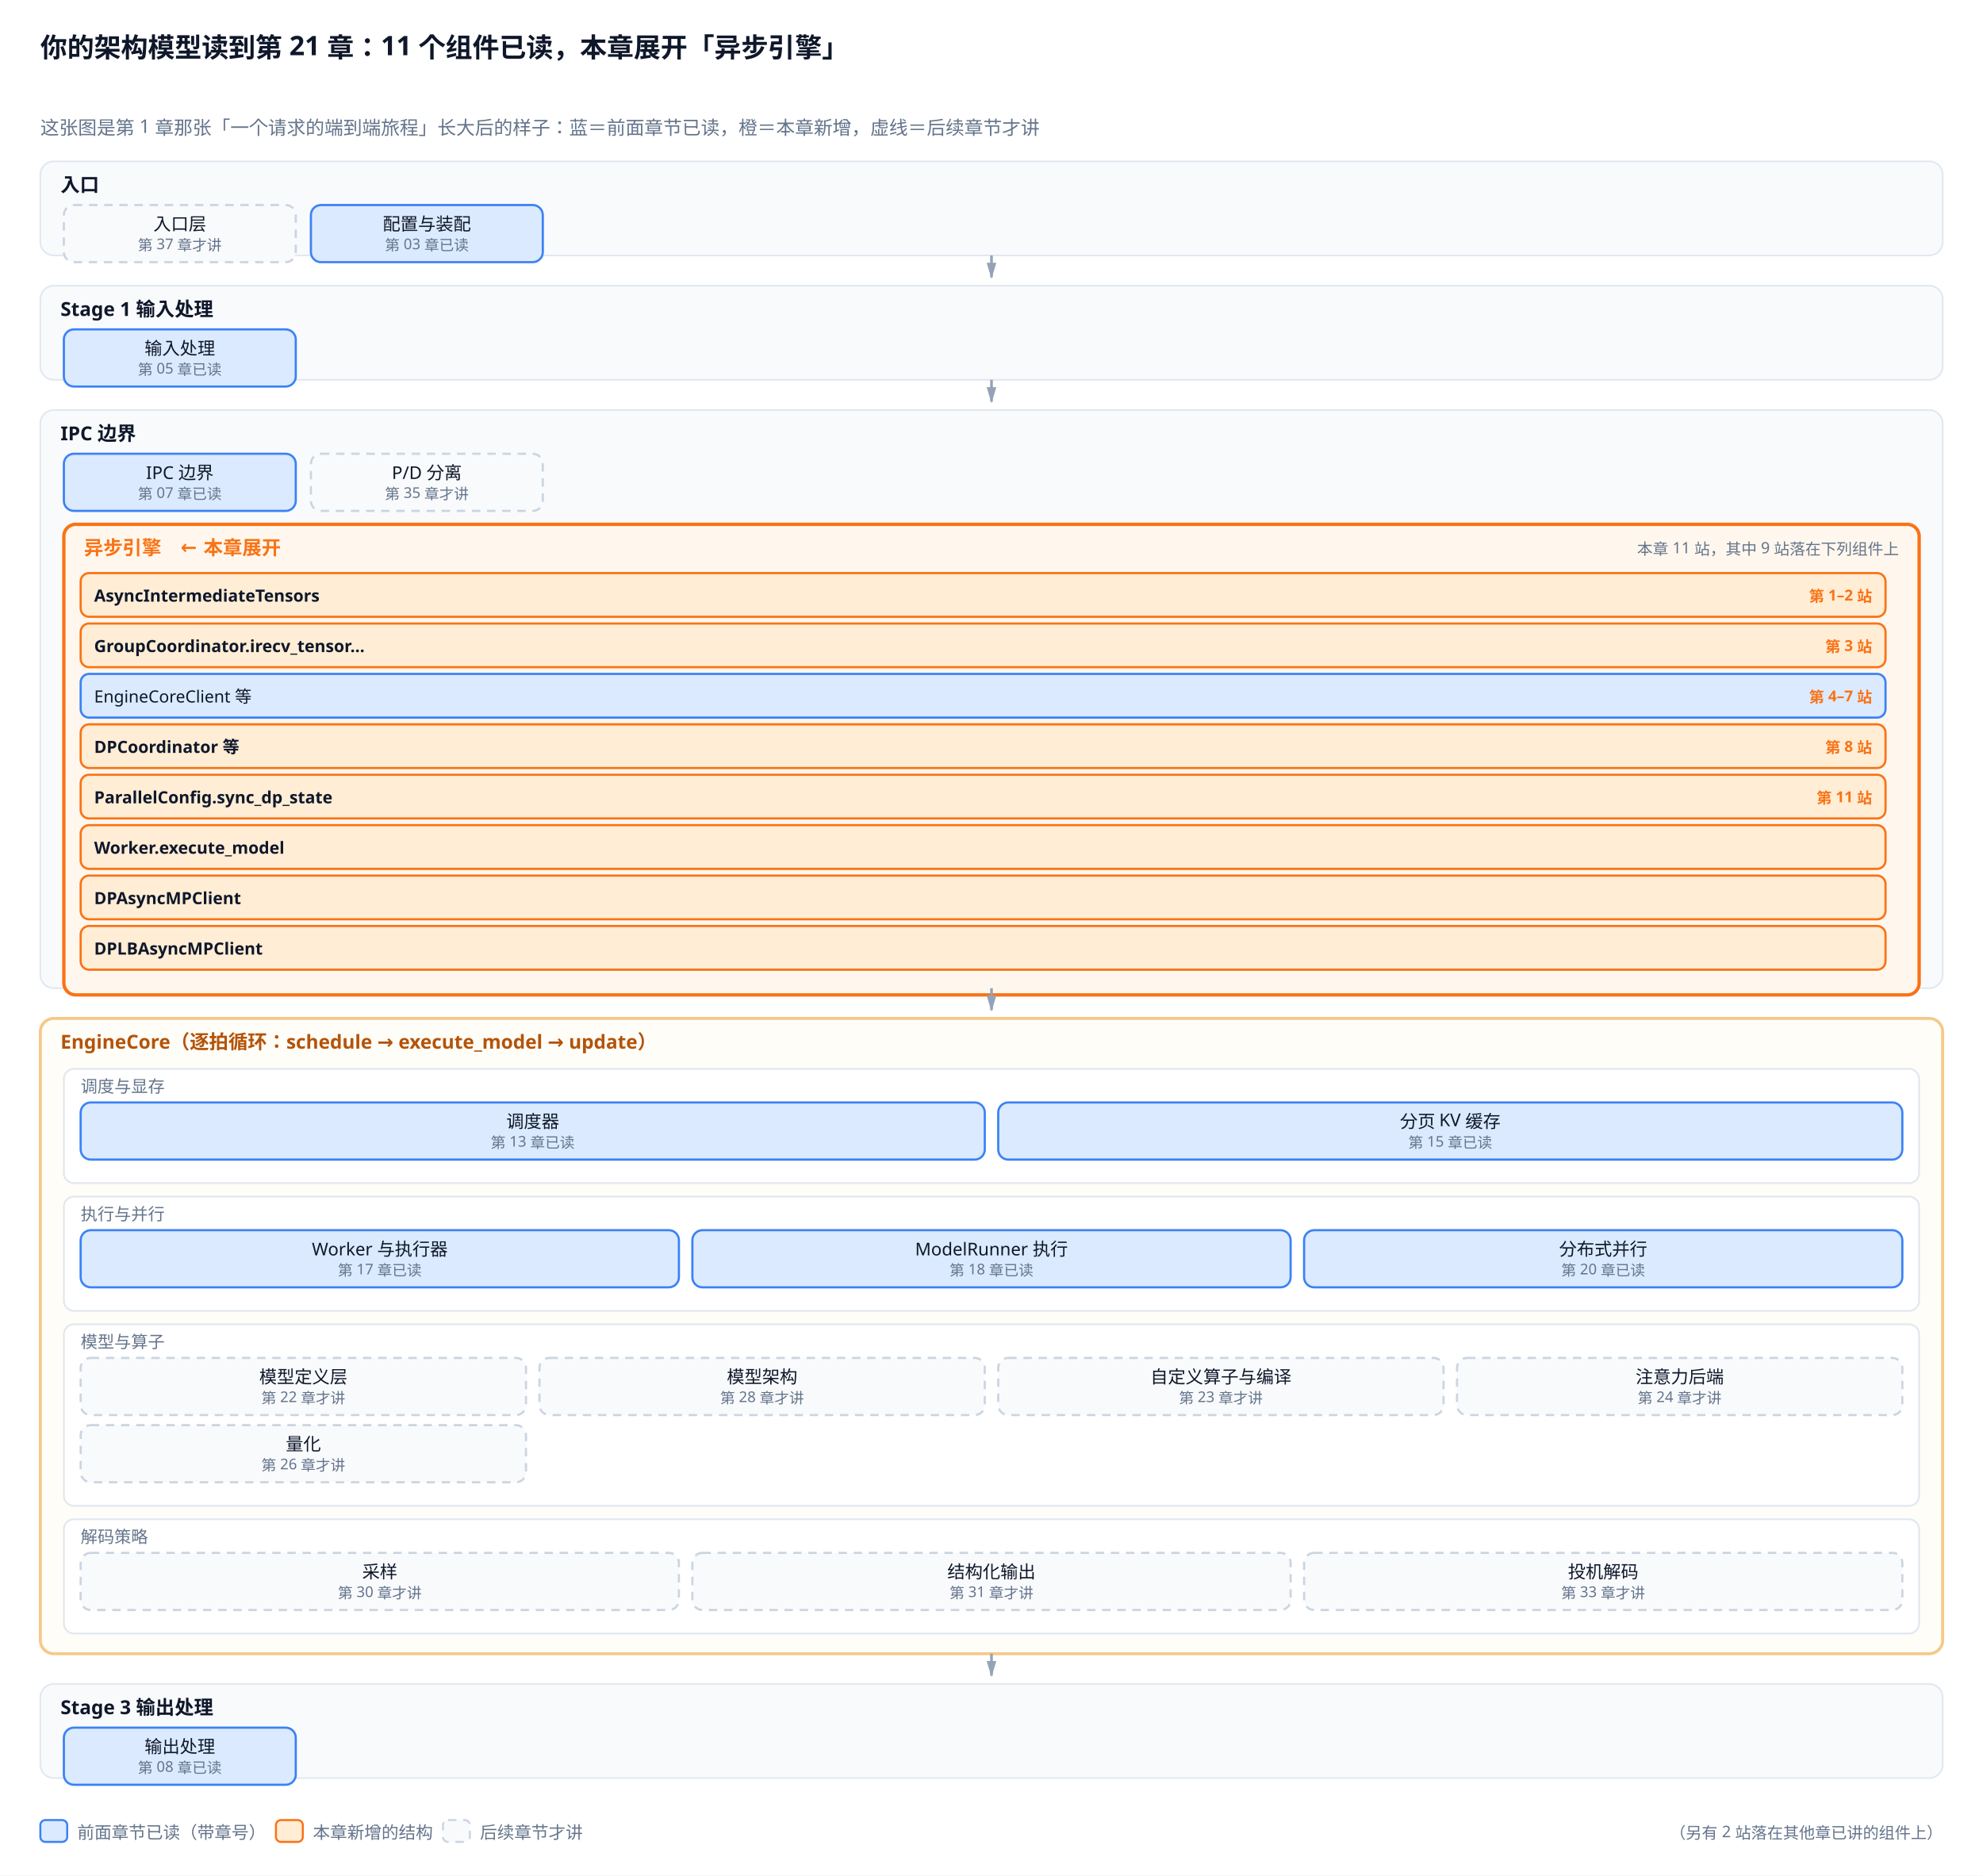
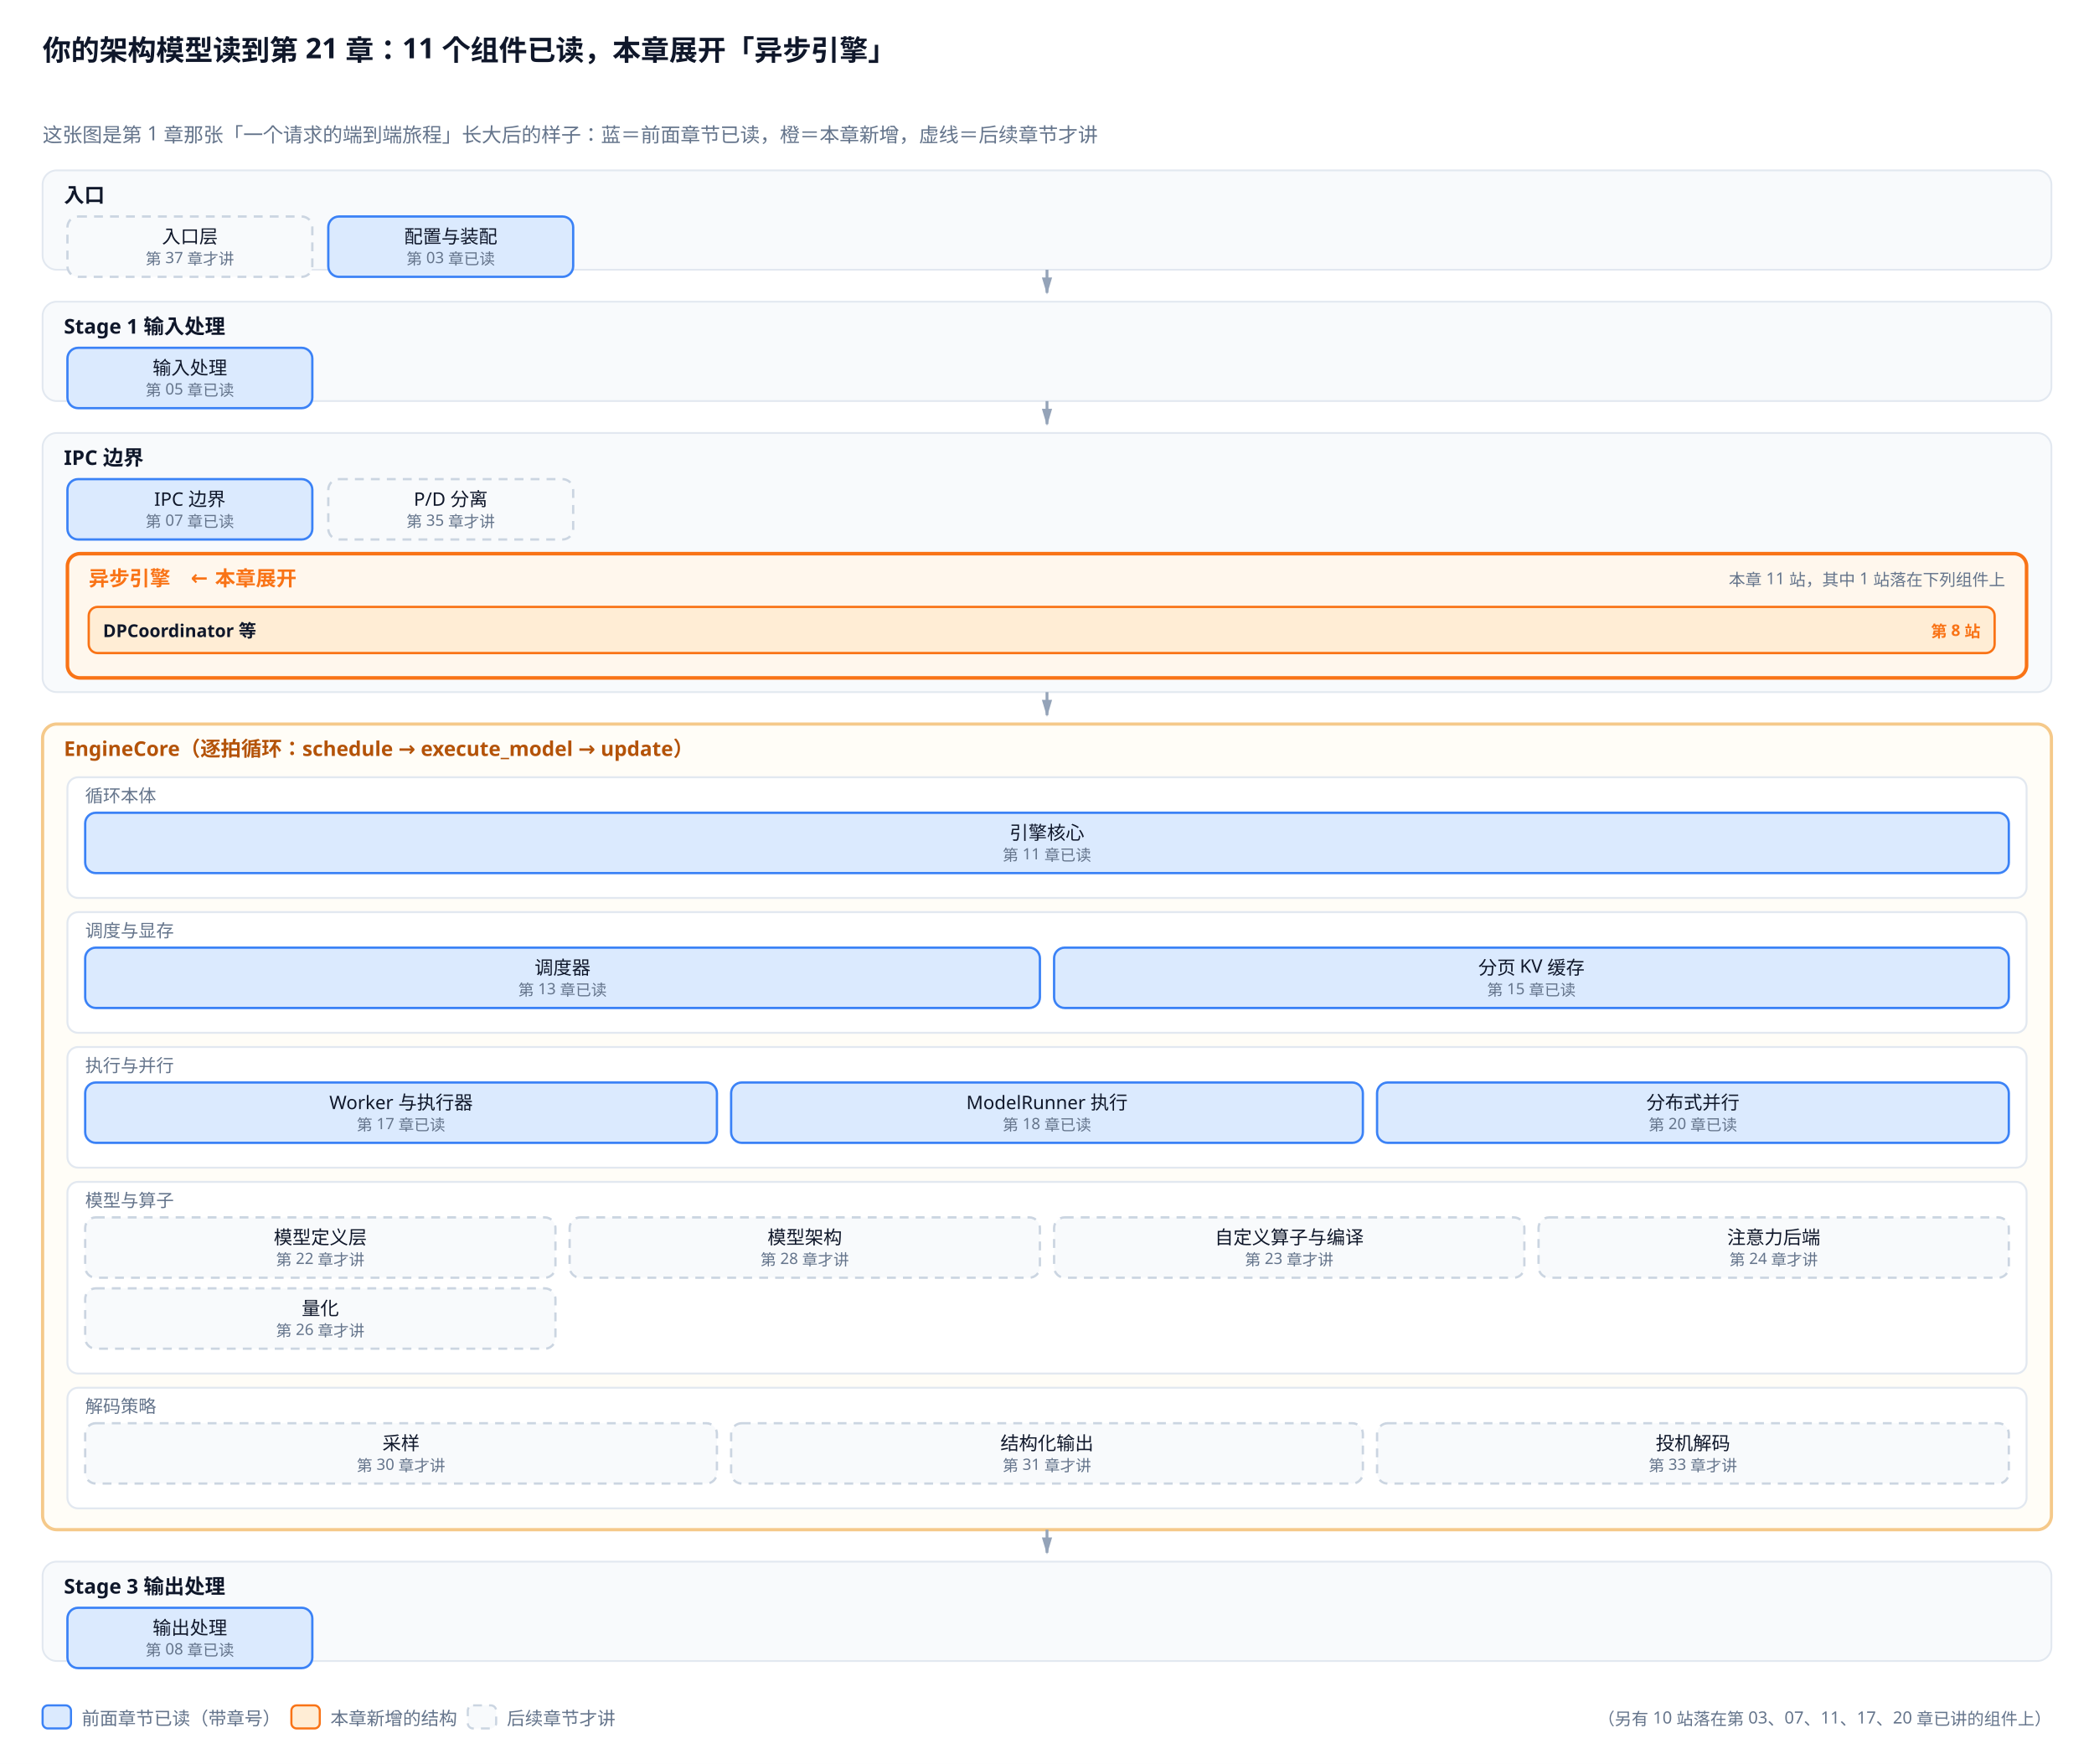
- <svg xmlns="http://www.w3.org/2000/svg" viewBox="0 0 1180 1116">
+ <svg xmlns="http://www.w3.org/2000/svg" viewBox="0 0 1180 994">
  <defs>
    <marker id="a" viewBox="0 0 10 6" refX="9" refY="3" markerWidth="6" markerHeight="4" orient="auto">
      <path d="M0,0 L10,3 L0,6 Z" fill="#94a3b8" />
    </marker>
    <marker id="a2" viewBox="0 0 10 6" refX="9" refY="3" markerWidth="6" markerHeight="4" orient="auto">
      <path d="M0,0 L10,3 L0,6 Z" fill="#f97316" />
    </marker>
  </defs>
-   <rect width="1180" height="1116" fill="white" />
+   <rect width="1180" height="994" fill="white" />
  <text x="24" y="34" font-family="sans-serif" font-size="16" fill="#0f172a" font-weight="bold">你的架构模型读到第 21 章：11 个组件已读，本章展开「异步引擎」</text>
  <text x="24.0" y="80.0" font-family="sans-serif" font-size="11.2" fill="#64748b" text-anchor="start">这张图是第 1 章那张「一个请求的端到端旅程」长大后的样子：蓝＝前面章节已读，橙＝本章新增，虚线＝后续章节才讲</text>
  <rect x="24.0" y="96.0" width="1132.0" height="56.0" rx="8" fill="#f8fafc" stroke="#e2e8f0" stroke-width="1.0" />
  <text x="36.0" y="114.0" font-family="sans-serif" font-size="11.5" fill="#0f172a" text-anchor="start" font-weight="bold">入口</text>
  <rect x="38.0" y="122.0" width="138.0" height="34.0" rx="6" fill="#f8fafc" stroke="#cbd5e1" stroke-width="1.3" stroke-dasharray="5,4" />
  <text x="107.0" y="137.0" font-family="sans-serif" font-size="10.5" fill="#0f172a" text-anchor="middle">入口层</text>
  <text x="107.0" y="149.0" font-family="sans-serif" font-size="8.8" fill="#64748b" text-anchor="middle">第 37 章才讲</text>
  <rect x="185.0" y="122.0" width="138.0" height="34.0" rx="6" fill="#dbeafe" stroke="#3b82f6" stroke-width="1.3" />
  <text x="254.0" y="137.0" font-family="sans-serif" font-size="10.5" fill="#0f172a" text-anchor="middle">配置与装配</text>
  <text x="254.0" y="149.0" font-family="sans-serif" font-size="8.8" fill="#64748b" text-anchor="middle">第 03 章已读</text>
  <path d="M590.0,152.0 L590.0,165.0" stroke="#94a3b8" stroke-width="1.6" marker-end="url(#a)" />
  <rect x="24.0" y="170.0" width="1132.0" height="56.0" rx="8" fill="#f8fafc" stroke="#e2e8f0" stroke-width="1.0" />
  <text x="36.0" y="188.0" font-family="sans-serif" font-size="11.5" fill="#0f172a" text-anchor="start" font-weight="bold">Stage 1 输入处理</text>
  <rect x="38.0" y="196.0" width="138.0" height="34.0" rx="6" fill="#dbeafe" stroke="#3b82f6" stroke-width="1.3" />
  <text x="107.0" y="211.0" font-family="sans-serif" font-size="10.5" fill="#0f172a" text-anchor="middle">输入处理</text>
  <text x="107.0" y="223.0" font-family="sans-serif" font-size="8.8" fill="#64748b" text-anchor="middle">第 05 章已读</text>
  <path d="M590.0,226.0 L590.0,239.0" stroke="#94a3b8" stroke-width="1.6" marker-end="url(#a)" />
-   <rect x="24.0" y="244.0" width="1132.0" height="344.0" rx="8" fill="#f8fafc" stroke="#e2e8f0" stroke-width="1.0" />
+   <rect x="24.0" y="244.0" width="1132.0" height="146.0" rx="8" fill="#f8fafc" stroke="#e2e8f0" stroke-width="1.0" />
  <text x="36.0" y="262.0" font-family="sans-serif" font-size="11.5" fill="#0f172a" text-anchor="start" font-weight="bold">IPC 边界</text>
  <rect x="38.0" y="270.0" width="138.0" height="34.0" rx="6" fill="#dbeafe" stroke="#3b82f6" stroke-width="1.3" />
  <text x="107.0" y="285.0" font-family="sans-serif" font-size="10.5" fill="#0f172a" text-anchor="middle">IPC 边界</text>
  <text x="107.0" y="297.0" font-family="sans-serif" font-size="8.8" fill="#64748b" text-anchor="middle">第 07 章已读</text>
  <rect x="185.0" y="270.0" width="138.0" height="34.0" rx="6" fill="#f8fafc" stroke="#cbd5e1" stroke-width="1.3" stroke-dasharray="5,4" />
  <text x="254.0" y="285.0" font-family="sans-serif" font-size="10.5" fill="#0f172a" text-anchor="middle">P/D 分离</text>
  <text x="254.0" y="297.0" font-family="sans-serif" font-size="8.8" fill="#64748b" text-anchor="middle">第 35 章才讲</text>
-   <rect x="38.0" y="312.0" width="1104.0" height="280.0" rx="7" fill="#fff7ed" stroke="#f97316" stroke-width="2.0" />
+   <rect x="38.0" y="312.0" width="1104.0" height="70.0" rx="7" fill="#fff7ed" stroke="#f97316" stroke-width="2.0" />
  <text x="50.0" y="330.0" font-family="sans-serif" font-size="11.5" fill="#f97316" text-anchor="start" font-weight="bold">异步引擎　← 本章展开</text>
-   <text x="1130.0" y="330.0" font-family="sans-serif" font-size="9.3" fill="#64748b" text-anchor="end">本章 11 站，其中 9 站落在下列组件上</text>
-   <rect x="48.0" y="341.0" width="1074.0" height="26.0" rx="5" fill="#ffedd5" stroke="#f97316" stroke-width="1.3" />
-   <text x="56.0" y="358.0" font-family="sans-serif" font-size="10" fill="#0f172a" text-anchor="start" font-weight="bold">AsyncIntermediateTensors</text>
-   <text x="1114.0" y="358.0" font-family="sans-serif" font-size="9" fill="#f97316" text-anchor="end" font-weight="bold">第 1–2 站</text>
-   <rect x="48.0" y="371.0" width="1074.0" height="26.0" rx="5" fill="#ffedd5" stroke="#f97316" stroke-width="1.3" />
-   <text x="56.0" y="388.0" font-family="sans-serif" font-size="10" fill="#0f172a" text-anchor="start" font-weight="bold">GroupCoordinator.irecv_tensor…</text>
-   <text x="1114.0" y="388.0" font-family="sans-serif" font-size="9" fill="#f97316" text-anchor="end" font-weight="bold">第 3 站</text>
-   <rect x="48.0" y="401.0" width="1074.0" height="26.0" rx="5" fill="#dbeafe" stroke="#3b82f6" stroke-width="1.3" />
-   <text x="56.0" y="418.0" font-family="sans-serif" font-size="10" fill="#0f172a" text-anchor="start">EngineCoreClient 等</text>
-   <text x="1114.0" y="418.0" font-family="sans-serif" font-size="9" fill="#f97316" text-anchor="end" font-weight="bold">第 4–7 站</text>
-   <rect x="48.0" y="431.0" width="1074.0" height="26.0" rx="5" fill="#ffedd5" stroke="#f97316" stroke-width="1.3" />
-   <text x="56.0" y="448.0" font-family="sans-serif" font-size="10" fill="#0f172a" text-anchor="start" font-weight="bold">DPCoordinator 等</text>
-   <text x="1114.0" y="448.0" font-family="sans-serif" font-size="9" fill="#f97316" text-anchor="end" font-weight="bold">第 8 站</text>
-   <rect x="48.0" y="461.0" width="1074.0" height="26.0" rx="5" fill="#ffedd5" stroke="#f97316" stroke-width="1.3" />
-   <text x="56.0" y="478.0" font-family="sans-serif" font-size="10" fill="#0f172a" text-anchor="start" font-weight="bold">ParallelConfig.sync_dp_state</text>
-   <text x="1114.0" y="478.0" font-family="sans-serif" font-size="9" fill="#f97316" text-anchor="end" font-weight="bold">第 11 站</text>
-   <rect x="48.0" y="491.0" width="1074.0" height="26.0" rx="5" fill="#ffedd5" stroke="#f97316" stroke-width="1.3" />
-   <text x="56.0" y="508.0" font-family="sans-serif" font-size="10" fill="#0f172a" text-anchor="start" font-weight="bold">Worker.execute_model</text>
-   <rect x="48.0" y="521.0" width="1074.0" height="26.0" rx="5" fill="#ffedd5" stroke="#f97316" stroke-width="1.3" />
-   <text x="56.0" y="538.0" font-family="sans-serif" font-size="10" fill="#0f172a" text-anchor="start" font-weight="bold">DPAsyncMPClient</text>
-   <rect x="48.0" y="551.0" width="1074.0" height="26.0" rx="5" fill="#ffedd5" stroke="#f97316" stroke-width="1.3" />
-   <text x="56.0" y="568.0" font-family="sans-serif" font-size="10" fill="#0f172a" text-anchor="start" font-weight="bold">DPLBAsyncMPClient</text>
-   <path d="M590.0,588.0 L590.0,601.0" stroke="#94a3b8" stroke-width="1.6" marker-end="url(#a)" />
-   <rect x="24.0" y="606.0" width="1132.0" height="378.0" rx="8" fill="#fffdf7" stroke="#f5c98a" stroke-width="1.8" />
-   <text x="36.0" y="624.0" font-family="sans-serif" font-size="11.5" fill="#b45309" text-anchor="start" font-weight="bold">EngineCore（逐拍循环：schedule → execute_model → update）</text>
-   <rect x="38.0" y="636.0" width="1104.0" height="68.0" rx="6" fill="#ffffff" stroke="#e2e8f0" stroke-width="1.1" />
-   <text x="48.0" y="650.0" font-family="sans-serif" font-size="10" fill="#64748b" text-anchor="start">调度与显存</text>
-   <rect x="48.0" y="656.0" width="538.0" height="34.0" rx="6" fill="#dbeafe" stroke="#3b82f6" stroke-width="1.3" />
-   <text x="317.0" y="671.0" font-family="sans-serif" font-size="10.5" fill="#0f172a" text-anchor="middle">调度器</text>
-   <text x="317.0" y="683.0" font-family="sans-serif" font-size="8.8" fill="#64748b" text-anchor="middle">第 13 章已读</text>
-   <rect x="594.0" y="656.0" width="538.0" height="34.0" rx="6" fill="#dbeafe" stroke="#3b82f6" stroke-width="1.3" />
-   <text x="863.0" y="671.0" font-family="sans-serif" font-size="10.5" fill="#0f172a" text-anchor="middle">分页 KV 缓存</text>
-   <text x="863.0" y="683.0" font-family="sans-serif" font-size="8.8" fill="#64748b" text-anchor="middle">第 15 章已读</text>
-   <rect x="38.0" y="712.0" width="1104.0" height="68.0" rx="6" fill="#ffffff" stroke="#e2e8f0" stroke-width="1.1" />
-   <text x="48.0" y="726.0" font-family="sans-serif" font-size="10" fill="#64748b" text-anchor="start">执行与并行</text>
-   <rect x="48.0" y="732.0" width="356.0" height="34.0" rx="6" fill="#dbeafe" stroke="#3b82f6" stroke-width="1.3" />
-   <text x="226.0" y="747.0" font-family="sans-serif" font-size="10.5" fill="#0f172a" text-anchor="middle">Worker 与执行器</text>
-   <text x="226.0" y="759.0" font-family="sans-serif" font-size="8.8" fill="#64748b" text-anchor="middle">第 17 章已读</text>
-   <rect x="412.0" y="732.0" width="356.0" height="34.0" rx="6" fill="#dbeafe" stroke="#3b82f6" stroke-width="1.3" />
-   <text x="590.0" y="747.0" font-family="sans-serif" font-size="10.5" fill="#0f172a" text-anchor="middle">ModelRunner 执行</text>
-   <text x="590.0" y="759.0" font-family="sans-serif" font-size="8.8" fill="#64748b" text-anchor="middle">第 18 章已读</text>
-   <rect x="776.0" y="732.0" width="356.0" height="34.0" rx="6" fill="#dbeafe" stroke="#3b82f6" stroke-width="1.3" />
-   <text x="954.0" y="747.0" font-family="sans-serif" font-size="10.5" fill="#0f172a" text-anchor="middle">分布式并行</text>
-   <text x="954.0" y="759.0" font-family="sans-serif" font-size="8.8" fill="#64748b" text-anchor="middle">第 20 章已读</text>
-   <rect x="38.0" y="788.0" width="1104.0" height="108.0" rx="6" fill="#ffffff" stroke="#e2e8f0" stroke-width="1.1" />
-   <text x="48.0" y="802.0" font-family="sans-serif" font-size="10" fill="#64748b" text-anchor="start">模型与算子</text>
-   <rect x="48.0" y="808.0" width="265.0" height="34.0" rx="6" fill="#f8fafc" stroke="#cbd5e1" stroke-width="1.3" stroke-dasharray="5,4" />
-   <text x="180.5" y="823.0" font-family="sans-serif" font-size="10.5" fill="#0f172a" text-anchor="middle">模型定义层</text>
-   <text x="180.5" y="835.0" font-family="sans-serif" font-size="8.8" fill="#64748b" text-anchor="middle">第 22 章才讲</text>
-   <rect x="321.0" y="808.0" width="265.0" height="34.0" rx="6" fill="#f8fafc" stroke="#cbd5e1" stroke-width="1.3" stroke-dasharray="5,4" />
-   <text x="453.5" y="823.0" font-family="sans-serif" font-size="10.5" fill="#0f172a" text-anchor="middle">模型架构</text>
-   <text x="453.5" y="835.0" font-family="sans-serif" font-size="8.8" fill="#64748b" text-anchor="middle">第 28 章才讲</text>
-   <rect x="594.0" y="808.0" width="265.0" height="34.0" rx="6" fill="#f8fafc" stroke="#cbd5e1" stroke-width="1.3" stroke-dasharray="5,4" />
-   <text x="726.5" y="823.0" font-family="sans-serif" font-size="10.5" fill="#0f172a" text-anchor="middle">自定义算子与编译</text>
-   <text x="726.5" y="835.0" font-family="sans-serif" font-size="8.8" fill="#64748b" text-anchor="middle">第 23 章才讲</text>
-   <rect x="867.0" y="808.0" width="265.0" height="34.0" rx="6" fill="#f8fafc" stroke="#cbd5e1" stroke-width="1.3" stroke-dasharray="5,4" />
-   <text x="999.5" y="823.0" font-family="sans-serif" font-size="10.5" fill="#0f172a" text-anchor="middle">注意力后端</text>
-   <text x="999.5" y="835.0" font-family="sans-serif" font-size="8.8" fill="#64748b" text-anchor="middle">第 24 章才讲</text>
-   <rect x="48.0" y="848.0" width="265.0" height="34.0" rx="6" fill="#f8fafc" stroke="#cbd5e1" stroke-width="1.3" stroke-dasharray="5,4" />
-   <text x="180.5" y="863.0" font-family="sans-serif" font-size="10.5" fill="#0f172a" text-anchor="middle">量化</text>
-   <text x="180.5" y="875.0" font-family="sans-serif" font-size="8.8" fill="#64748b" text-anchor="middle">第 26 章才讲</text>
-   <rect x="38.0" y="904.0" width="1104.0" height="68.0" rx="6" fill="#ffffff" stroke="#e2e8f0" stroke-width="1.1" />
-   <text x="48.0" y="918.0" font-family="sans-serif" font-size="10" fill="#64748b" text-anchor="start">解码策略</text>
-   <rect x="48.0" y="924.0" width="356.0" height="34.0" rx="6" fill="#f8fafc" stroke="#cbd5e1" stroke-width="1.3" stroke-dasharray="5,4" />
-   <text x="226.0" y="939.0" font-family="sans-serif" font-size="10.5" fill="#0f172a" text-anchor="middle">采样</text>
-   <text x="226.0" y="951.0" font-family="sans-serif" font-size="8.8" fill="#64748b" text-anchor="middle">第 30 章才讲</text>
-   <rect x="412.0" y="924.0" width="356.0" height="34.0" rx="6" fill="#f8fafc" stroke="#cbd5e1" stroke-width="1.3" stroke-dasharray="5,4" />
-   <text x="590.0" y="939.0" font-family="sans-serif" font-size="10.5" fill="#0f172a" text-anchor="middle">结构化输出</text>
-   <text x="590.0" y="951.0" font-family="sans-serif" font-size="8.8" fill="#64748b" text-anchor="middle">第 31 章才讲</text>
-   <rect x="776.0" y="924.0" width="356.0" height="34.0" rx="6" fill="#f8fafc" stroke="#cbd5e1" stroke-width="1.3" stroke-dasharray="5,4" />
-   <text x="954.0" y="939.0" font-family="sans-serif" font-size="10.5" fill="#0f172a" text-anchor="middle">投机解码</text>
-   <text x="954.0" y="951.0" font-family="sans-serif" font-size="8.8" fill="#64748b" text-anchor="middle">第 33 章才讲</text>
-   <path d="M590.0,984.0 L590.0,997.0" stroke="#94a3b8" stroke-width="1.6" marker-end="url(#a)" />
-   <rect x="24.0" y="1002.0" width="1132.0" height="56.0" rx="8" fill="#f8fafc" stroke="#e2e8f0" stroke-width="1.0" />
-   <text x="36.0" y="1020.0" font-family="sans-serif" font-size="11.5" fill="#0f172a" text-anchor="start" font-weight="bold">Stage 3 输出处理</text>
-   <rect x="38.0" y="1028.0" width="138.0" height="34.0" rx="6" fill="#dbeafe" stroke="#3b82f6" stroke-width="1.3" />
-   <text x="107.0" y="1043.0" font-family="sans-serif" font-size="10.5" fill="#0f172a" text-anchor="middle">输出处理</text>
-   <text x="107.0" y="1055.0" font-family="sans-serif" font-size="8.8" fill="#64748b" text-anchor="middle">第 08 章已读</text>
-   <rect x="24.0" y="1083.0" width="16.0" height="13.0" rx="3" fill="#dbeafe" stroke="#3b82f6" stroke-width="1.2" />
-   <text x="46.0" y="1094.0" font-family="sans-serif" font-size="10.2" fill="#64748b" text-anchor="start">前面章节已读（带章号）</text>
-   <rect x="164.2" y="1083.0" width="16.0" height="13.0" rx="3" fill="#ffedd5" stroke="#f97316" stroke-width="1.2" />
-   <text x="186.2" y="1094.0" font-family="sans-serif" font-size="10.2" fill="#64748b" text-anchor="start">本章新增的结构</text>
-   <rect x="263.6" y="1083.0" width="16.0" height="13.0" rx="3" fill="#f8fafc" stroke="#cbd5e1" stroke-width="1.2" stroke-dasharray="5,4" />
-   <text x="285.6" y="1094.0" font-family="sans-serif" font-size="10.2" fill="#64748b" text-anchor="start">后续章节才讲</text>
-   <text x="1156.0" y="1094.0" font-family="sans-serif" font-size="9.5" fill="#64748b" text-anchor="end">（另有 2 站落在其他章已讲的组件上）</text>
+   <text x="1130.0" y="330.0" font-family="sans-serif" font-size="9.3" fill="#64748b" text-anchor="end">本章 11 站，其中 1 站落在下列组件上</text>
+   <rect x="50.0" y="342.0" width="1074.0" height="26.0" rx="5" fill="#ffedd5" stroke="#f97316" stroke-width="1.3" />
+   <text x="58.0" y="359.0" font-family="sans-serif" font-size="10" fill="#0f172a" text-anchor="start" font-weight="bold">DPCoordinator 等</text>
+   <text x="1116.0" y="359.0" font-family="sans-serif" font-size="9" fill="#f97316" text-anchor="end" font-weight="bold">第 8 站</text>
+   <path d="M590.0,390.0 L590.0,403.0" stroke="#94a3b8" stroke-width="1.6" marker-end="url(#a)" />
+   <rect x="24.0" y="408.0" width="1132.0" height="454.0" rx="8" fill="#fffdf7" stroke="#f5c98a" stroke-width="1.8" />
+   <text x="36.0" y="426.0" font-family="sans-serif" font-size="11.5" fill="#b45309" text-anchor="start" font-weight="bold">EngineCore（逐拍循环：schedule → execute_model → update）</text>
+   <rect x="38.0" y="438.0" width="1104.0" height="68.0" rx="6" fill="#ffffff" stroke="#e2e8f0" stroke-width="1.1" />
+   <text x="48.0" y="452.0" font-family="sans-serif" font-size="10" fill="#64748b" text-anchor="start">循环本体</text>
+   <rect x="48.0" y="458.0" width="1084.0" height="34.0" rx="6" fill="#dbeafe" stroke="#3b82f6" stroke-width="1.3" />
+   <text x="590.0" y="473.0" font-family="sans-serif" font-size="10.5" fill="#0f172a" text-anchor="middle">引擎核心</text>
+   <text x="590.0" y="485.0" font-family="sans-serif" font-size="8.8" fill="#64748b" text-anchor="middle">第 11 章已读</text>
+   <rect x="38.0" y="514.0" width="1104.0" height="68.0" rx="6" fill="#ffffff" stroke="#e2e8f0" stroke-width="1.1" />
+   <text x="48.0" y="528.0" font-family="sans-serif" font-size="10" fill="#64748b" text-anchor="start">调度与显存</text>
+   <rect x="48.0" y="534.0" width="538.0" height="34.0" rx="6" fill="#dbeafe" stroke="#3b82f6" stroke-width="1.3" />
+   <text x="317.0" y="549.0" font-family="sans-serif" font-size="10.5" fill="#0f172a" text-anchor="middle">调度器</text>
+   <text x="317.0" y="561.0" font-family="sans-serif" font-size="8.8" fill="#64748b" text-anchor="middle">第 13 章已读</text>
+   <rect x="594.0" y="534.0" width="538.0" height="34.0" rx="6" fill="#dbeafe" stroke="#3b82f6" stroke-width="1.3" />
+   <text x="863.0" y="549.0" font-family="sans-serif" font-size="10.5" fill="#0f172a" text-anchor="middle">分页 KV 缓存</text>
+   <text x="863.0" y="561.0" font-family="sans-serif" font-size="8.8" fill="#64748b" text-anchor="middle">第 15 章已读</text>
+   <rect x="38.0" y="590.0" width="1104.0" height="68.0" rx="6" fill="#ffffff" stroke="#e2e8f0" stroke-width="1.1" />
+   <text x="48.0" y="604.0" font-family="sans-serif" font-size="10" fill="#64748b" text-anchor="start">执行与并行</text>
+   <rect x="48.0" y="610.0" width="356.0" height="34.0" rx="6" fill="#dbeafe" stroke="#3b82f6" stroke-width="1.3" />
+   <text x="226.0" y="625.0" font-family="sans-serif" font-size="10.5" fill="#0f172a" text-anchor="middle">Worker 与执行器</text>
+   <text x="226.0" y="637.0" font-family="sans-serif" font-size="8.8" fill="#64748b" text-anchor="middle">第 17 章已读</text>
+   <rect x="412.0" y="610.0" width="356.0" height="34.0" rx="6" fill="#dbeafe" stroke="#3b82f6" stroke-width="1.3" />
+   <text x="590.0" y="625.0" font-family="sans-serif" font-size="10.5" fill="#0f172a" text-anchor="middle">ModelRunner 执行</text>
+   <text x="590.0" y="637.0" font-family="sans-serif" font-size="8.8" fill="#64748b" text-anchor="middle">第 18 章已读</text>
+   <rect x="776.0" y="610.0" width="356.0" height="34.0" rx="6" fill="#dbeafe" stroke="#3b82f6" stroke-width="1.3" />
+   <text x="954.0" y="625.0" font-family="sans-serif" font-size="10.5" fill="#0f172a" text-anchor="middle">分布式并行</text>
+   <text x="954.0" y="637.0" font-family="sans-serif" font-size="8.8" fill="#64748b" text-anchor="middle">第 20 章已读</text>
+   <rect x="38.0" y="666.0" width="1104.0" height="108.0" rx="6" fill="#ffffff" stroke="#e2e8f0" stroke-width="1.1" />
+   <text x="48.0" y="680.0" font-family="sans-serif" font-size="10" fill="#64748b" text-anchor="start">模型与算子</text>
+   <rect x="48.0" y="686.0" width="265.0" height="34.0" rx="6" fill="#f8fafc" stroke="#cbd5e1" stroke-width="1.3" stroke-dasharray="5,4" />
+   <text x="180.5" y="701.0" font-family="sans-serif" font-size="10.5" fill="#0f172a" text-anchor="middle">模型定义层</text>
+   <text x="180.5" y="713.0" font-family="sans-serif" font-size="8.8" fill="#64748b" text-anchor="middle">第 22 章才讲</text>
+   <rect x="321.0" y="686.0" width="265.0" height="34.0" rx="6" fill="#f8fafc" stroke="#cbd5e1" stroke-width="1.3" stroke-dasharray="5,4" />
+   <text x="453.5" y="701.0" font-family="sans-serif" font-size="10.5" fill="#0f172a" text-anchor="middle">模型架构</text>
+   <text x="453.5" y="713.0" font-family="sans-serif" font-size="8.8" fill="#64748b" text-anchor="middle">第 28 章才讲</text>
+   <rect x="594.0" y="686.0" width="265.0" height="34.0" rx="6" fill="#f8fafc" stroke="#cbd5e1" stroke-width="1.3" stroke-dasharray="5,4" />
+   <text x="726.5" y="701.0" font-family="sans-serif" font-size="10.5" fill="#0f172a" text-anchor="middle">自定义算子与编译</text>
+   <text x="726.5" y="713.0" font-family="sans-serif" font-size="8.8" fill="#64748b" text-anchor="middle">第 23 章才讲</text>
+   <rect x="867.0" y="686.0" width="265.0" height="34.0" rx="6" fill="#f8fafc" stroke="#cbd5e1" stroke-width="1.3" stroke-dasharray="5,4" />
+   <text x="999.5" y="701.0" font-family="sans-serif" font-size="10.5" fill="#0f172a" text-anchor="middle">注意力后端</text>
+   <text x="999.5" y="713.0" font-family="sans-serif" font-size="8.8" fill="#64748b" text-anchor="middle">第 24 章才讲</text>
+   <rect x="48.0" y="726.0" width="265.0" height="34.0" rx="6" fill="#f8fafc" stroke="#cbd5e1" stroke-width="1.3" stroke-dasharray="5,4" />
+   <text x="180.5" y="741.0" font-family="sans-serif" font-size="10.5" fill="#0f172a" text-anchor="middle">量化</text>
+   <text x="180.5" y="753.0" font-family="sans-serif" font-size="8.8" fill="#64748b" text-anchor="middle">第 26 章才讲</text>
+   <rect x="38.0" y="782.0" width="1104.0" height="68.0" rx="6" fill="#ffffff" stroke="#e2e8f0" stroke-width="1.1" />
+   <text x="48.0" y="796.0" font-family="sans-serif" font-size="10" fill="#64748b" text-anchor="start">解码策略</text>
+   <rect x="48.0" y="802.0" width="356.0" height="34.0" rx="6" fill="#f8fafc" stroke="#cbd5e1" stroke-width="1.3" stroke-dasharray="5,4" />
+   <text x="226.0" y="817.0" font-family="sans-serif" font-size="10.5" fill="#0f172a" text-anchor="middle">采样</text>
+   <text x="226.0" y="829.0" font-family="sans-serif" font-size="8.8" fill="#64748b" text-anchor="middle">第 30 章才讲</text>
+   <rect x="412.0" y="802.0" width="356.0" height="34.0" rx="6" fill="#f8fafc" stroke="#cbd5e1" stroke-width="1.3" stroke-dasharray="5,4" />
+   <text x="590.0" y="817.0" font-family="sans-serif" font-size="10.5" fill="#0f172a" text-anchor="middle">结构化输出</text>
+   <text x="590.0" y="829.0" font-family="sans-serif" font-size="8.8" fill="#64748b" text-anchor="middle">第 31 章才讲</text>
+   <rect x="776.0" y="802.0" width="356.0" height="34.0" rx="6" fill="#f8fafc" stroke="#cbd5e1" stroke-width="1.3" stroke-dasharray="5,4" />
+   <text x="954.0" y="817.0" font-family="sans-serif" font-size="10.5" fill="#0f172a" text-anchor="middle">投机解码</text>
+   <text x="954.0" y="829.0" font-family="sans-serif" font-size="8.8" fill="#64748b" text-anchor="middle">第 33 章才讲</text>
+   <path d="M590.0,862.0 L590.0,875.0" stroke="#94a3b8" stroke-width="1.6" marker-end="url(#a)" />
+   <rect x="24.0" y="880.0" width="1132.0" height="56.0" rx="8" fill="#f8fafc" stroke="#e2e8f0" stroke-width="1.0" />
+   <text x="36.0" y="898.0" font-family="sans-serif" font-size="11.5" fill="#0f172a" text-anchor="start" font-weight="bold">Stage 3 输出处理</text>
+   <rect x="38.0" y="906.0" width="138.0" height="34.0" rx="6" fill="#dbeafe" stroke="#3b82f6" stroke-width="1.3" />
+   <text x="107.0" y="921.0" font-family="sans-serif" font-size="10.5" fill="#0f172a" text-anchor="middle">输出处理</text>
+   <text x="107.0" y="933.0" font-family="sans-serif" font-size="8.8" fill="#64748b" text-anchor="middle">第 08 章已读</text>
+   <rect x="24.0" y="961.0" width="16.0" height="13.0" rx="3" fill="#dbeafe" stroke="#3b82f6" stroke-width="1.2" />
+   <text x="46.0" y="972.0" font-family="sans-serif" font-size="10.2" fill="#64748b" text-anchor="start">前面章节已读（带章号）</text>
+   <rect x="164.2" y="961.0" width="16.0" height="13.0" rx="3" fill="#ffedd5" stroke="#f97316" stroke-width="1.2" />
+   <text x="186.2" y="972.0" font-family="sans-serif" font-size="10.2" fill="#64748b" text-anchor="start">本章新增的结构</text>
+   <rect x="263.6" y="961.0" width="16.0" height="13.0" rx="3" fill="#f8fafc" stroke="#cbd5e1" stroke-width="1.2" stroke-dasharray="5,4" />
+   <text x="285.6" y="972.0" font-family="sans-serif" font-size="10.2" fill="#64748b" text-anchor="start">后续章节才讲</text>
+   <text x="1156.0" y="972.0" font-family="sans-serif" font-size="9.5" fill="#64748b" text-anchor="end">（另有 10 站落在第 03、07、11、17、20 章已讲的组件上）</text>
</svg>
